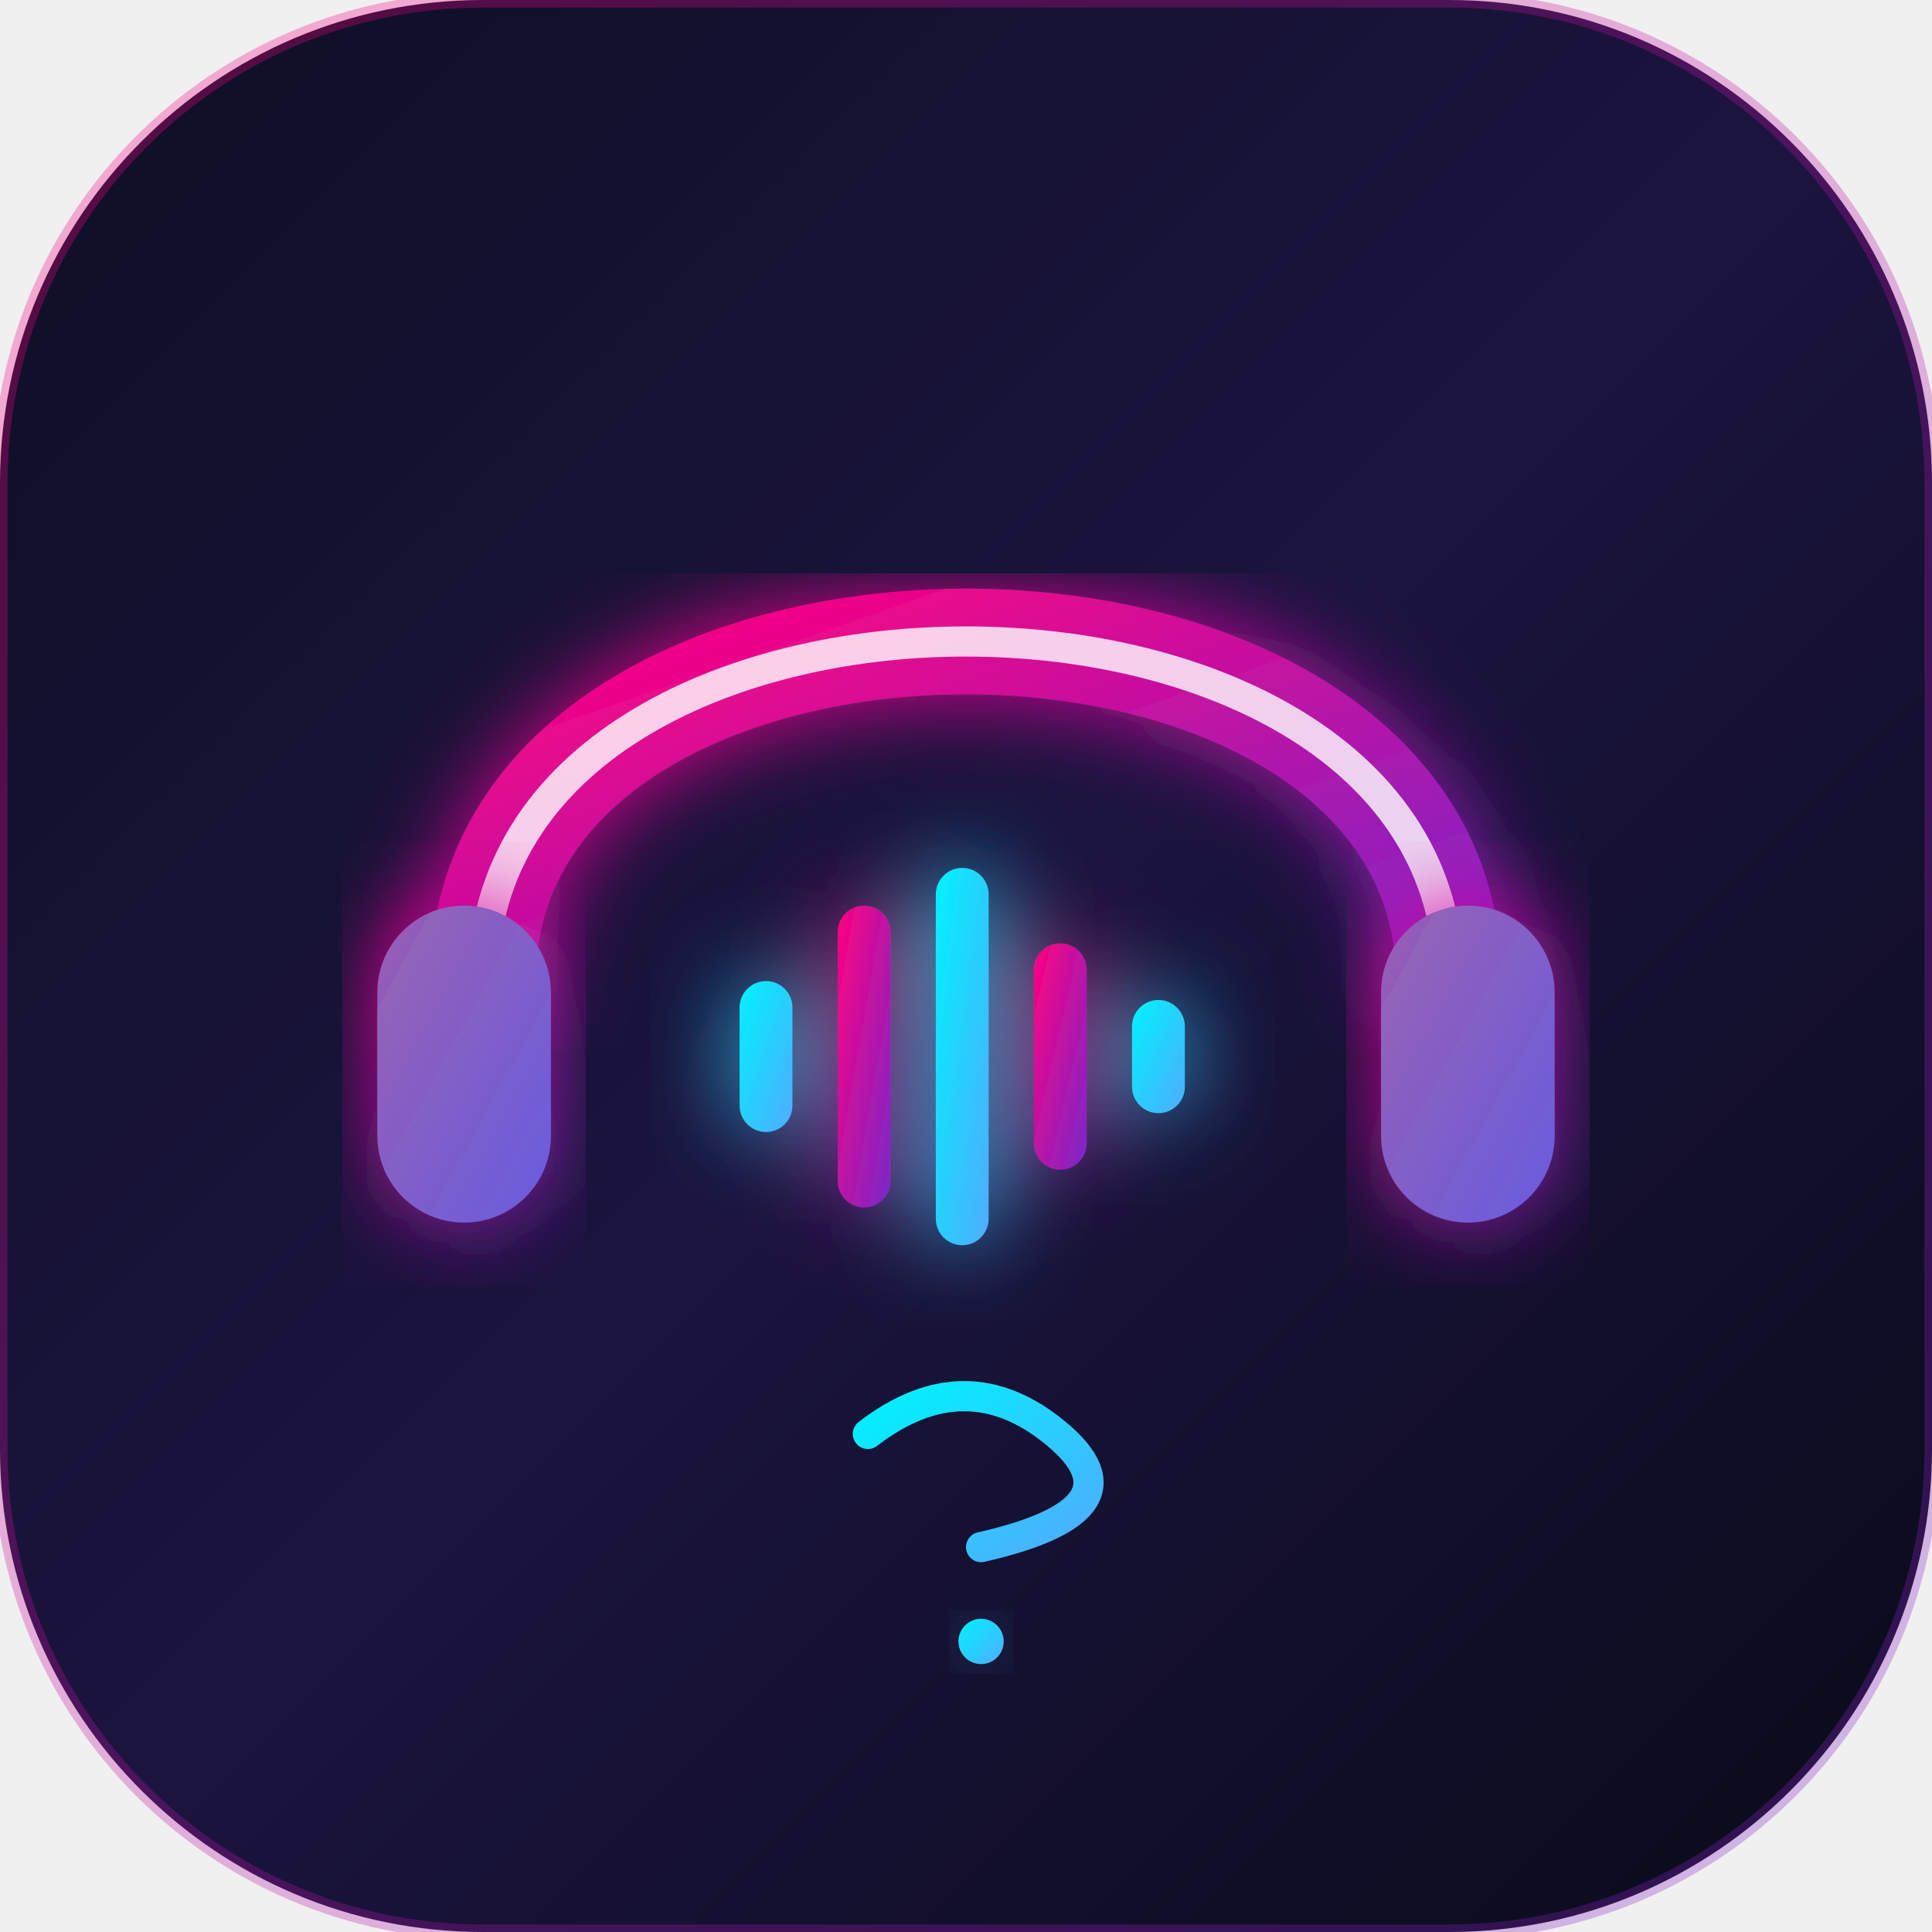
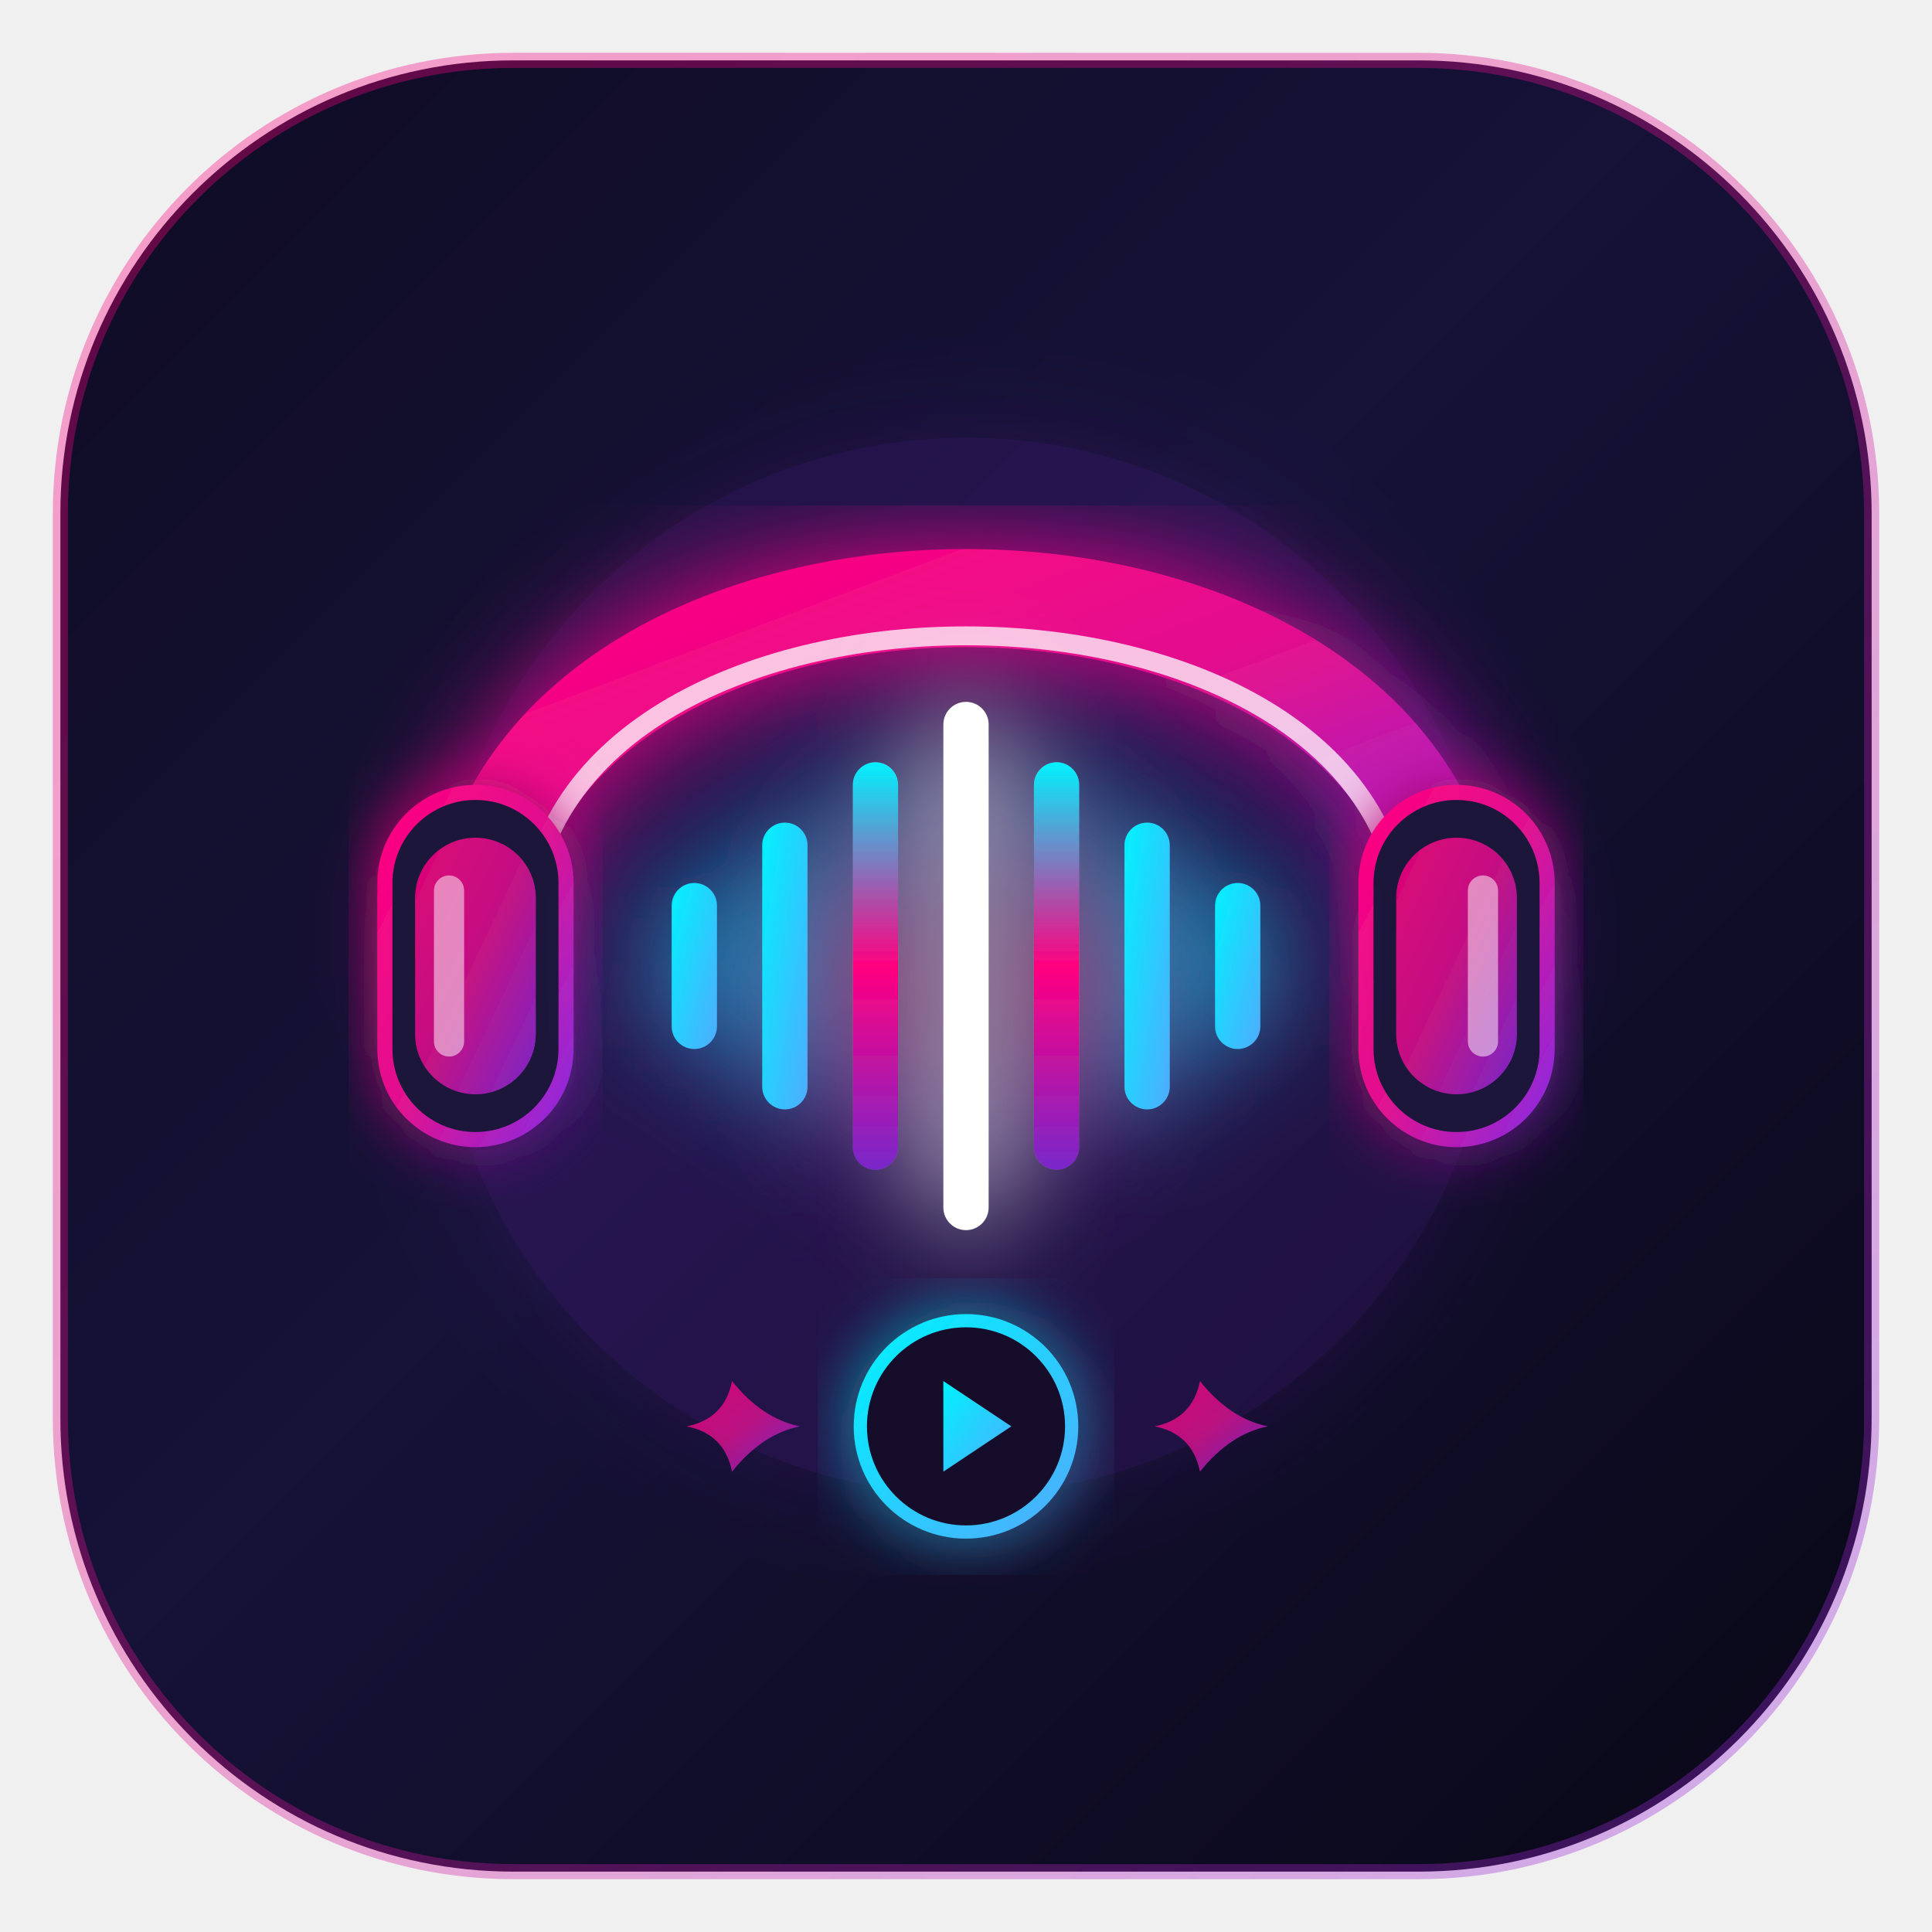
<svg xmlns="http://www.w3.org/2000/svg" viewBox="0 0 512 512" width="512" height="512">
  <defs>
    <linearGradient id="bgGrad" x1="0%" y1="0%" x2="100%" y2="100%">
-       <stop offset="0%" stop-color="#0e0f24" />
-       <stop offset="50%" stop-color="#1b143f" />
-       <stop offset="100%" stop-color="#090a18" />
+       <stop offset="0%" stop-color="#0f0c24" />
+       <stop offset="45%" stop-color="#161238" />
+       <stop offset="100%" stop-color="#090816" />
    </linearGradient>
    <linearGradient id="neonPink" x1="0%" y1="0%" x2="100%" y2="100%">
      <stop offset="0%" stop-color="#ff007f" />
-       <stop offset="100%" stop-color="#7928ca" />
+       <stop offset="50%" stop-color="#e01290" />
+       <stop offset="100%" stop-color="#8a2be2" />
    </linearGradient>
    <linearGradient id="neonCyan" x1="0%" y1="0%" x2="100%" y2="100%">
      <stop offset="0%" stop-color="#00f2fe" />
      <stop offset="100%" stop-color="#4facfe" />
    </linearGradient>
-     <filter id="glow" x="-20%" y="-20%" width="140%" height="140%">
-       <feGaussianBlur stdDeviation="12" result="blur" />
-       <feComposite in="SourceGraphic" in2="blur" operator="over" />
+     <linearGradient id="eqGrad" x1="0%" y1="100%" x2="0%" y2="0%">
+       <stop offset="0%" stop-color="#7928ca" />
+       <stop offset="50%" stop-color="#ff007f" />
+       <stop offset="100%" stop-color="#00f2fe" />
+     </linearGradient>
+     <filter id="neonGlow" x="-25%" y="-25%" width="150%" height="150%">
+       <feGaussianBlur stdDeviation="14" result="blur" />
+       <feMerge>
+         <feMergeNode in="blur" />
+         <feMergeNode in="SourceGraphic" />
+       </feMerge>
+     </filter>
+     <filter id="softGlow" x="-20%" y="-20%" width="140%" height="140%">
+       <feGaussianBlur stdDeviation="8" result="blur" />
+       <feMerge>
+         <feMergeNode in="blur" />
+         <feMergeNode in="SourceGraphic" />
+       </feMerge>
    </filter>
  </defs>
-   <rect width="512" height="512" rx="128" fill="url(#bgGrad)" />
-   <rect width="512" height="512" rx="128" fill="none" stroke="url(#neonPink)" stroke-width="4" stroke-opacity="0.3" />
-   <path d="M 128 260 C 128 140, 384 140, 384 260" fill="none" stroke="url(#neonPink)" stroke-width="28" stroke-linecap="round" filter="url(#glow)" />
-   <path d="M 128 260 C 128 140, 384 140, 384 260" fill="none" stroke="#ffffff" stroke-width="8" stroke-linecap="round" opacity="0.8" />
-   <rect x="100" y="240" width="46" height="84" rx="23" fill="url(#neonPink)" filter="url(#glow)" />
-   <rect x="100" y="240" width="46" height="84" rx="23" fill="url(#neonCyan)" opacity="0.4" />
-   <rect x="366" y="240" width="46" height="84" rx="23" fill="url(#neonPink)" filter="url(#glow)" />
-   <rect x="366" y="240" width="46" height="84" rx="23" fill="url(#neonCyan)" opacity="0.4" />
-   <g transform="translate(196, 230)" filter="url(#glow)">
-     <rect x="0" y="30" width="14" height="40" rx="7" fill="url(#neonCyan)" />
-     <rect x="26" y="10" width="14" height="80" rx="7" fill="url(#neonPink)" />
-     <rect x="52" y="0" width="14" height="100" rx="7" fill="url(#neonCyan)" />
-     <rect x="78" y="20" width="14" height="60" rx="7" fill="url(#neonPink)" />
-     <rect x="104" y="35" width="14" height="30" rx="7" fill="url(#neonCyan)" />
+   <rect x="16" y="16" width="480" height="480" rx="120" fill="url(#bgGrad)" />
+   <rect x="16" y="16" width="480" height="480" rx="120" fill="none" stroke="url(#neonPink)" stroke-width="4" stroke-opacity="0.35" />
+   <circle cx="256" cy="256" r="140" fill="#7928ca" opacity="0.16" filter="url(#neonGlow)" />
+   <path d="M 126 256 C 126 126, 386 126, 386 256" fill="none" stroke="url(#neonPink)" stroke-width="26" stroke-linecap="round" filter="url(#neonGlow)" />
+   <path d="M 140 248 C 140 142, 372 142, 372 248" fill="none" stroke="#ffffff" stroke-width="5" stroke-linecap="round" opacity="0.75" />
+   <g filter="url(#softGlow)">
+     <rect x="102" y="210" width="48" height="92" rx="24" fill="#1b153b" stroke="url(#neonPink)" stroke-width="4" />
+     <rect x="110" y="222" width="32" height="68" rx="16" fill="url(#neonPink)" opacity="0.85" />
+     <rect x="115" y="232" width="8" height="48" rx="4" fill="#ffffff" opacity="0.5" />
  </g>
-   <path d="M 230 380 Q 256 360 280 380 T 260 410" fill="none" stroke="url(#neonCyan)" stroke-width="8" stroke-linecap="round" />
-   <circle cx="260" cy="435" r="6" fill="url(#neonCyan)" filter="url(#glow)" />
+   <g filter="url(#softGlow)">
+     <rect x="362" y="210" width="48" height="92" rx="24" fill="#1b153b" stroke="url(#neonPink)" stroke-width="4" />
+     <rect x="370" y="222" width="32" height="68" rx="16" fill="url(#neonPink)" opacity="0.85" />
+     <rect x="389" y="232" width="8" height="48" rx="4" fill="#ffffff" opacity="0.5" />
+   </g>
+   <g filter="url(#neonGlow)">
+     <rect x="178" y="234" width="12" height="44" rx="6" fill="url(#neonCyan)" />
+     <rect x="202" y="218" width="12" height="76" rx="6" fill="url(#neonCyan)" />
+     <rect x="226" y="202" width="12" height="108" rx="6" fill="url(#eqGrad)" />
+     <rect x="250" y="186" width="12" height="140" rx="6" fill="#ffffff" />
+     <rect x="274" y="202" width="12" height="108" rx="6" fill="url(#eqGrad)" />
+     <rect x="298" y="218" width="12" height="76" rx="6" fill="url(#neonCyan)" />
+     <rect x="322" y="234" width="12" height="44" rx="6" fill="url(#neonCyan)" />
+   </g>
+   <circle cx="256" cy="378" r="28" fill="#13102c" stroke="url(#neonCyan)" stroke-width="3.5" filter="url(#softGlow)" />
+   <polygon points="250,366 268,378 250,390" fill="url(#neonCyan)" />
+   <path d="M 194 366 Q 202 376 212 378 Q 202 380 194 390 Q 192 380 182 378 Q 192 376 194 366 Z" fill="url(#neonPink)" opacity="0.8" />
+   <path d="M 318 366 Q 326 376 336 378 Q 326 380 318 390 Q 316 380 306 378 Q 316 376 318 366 Z" fill="url(#neonPink)" opacity="0.8" />
</svg>
